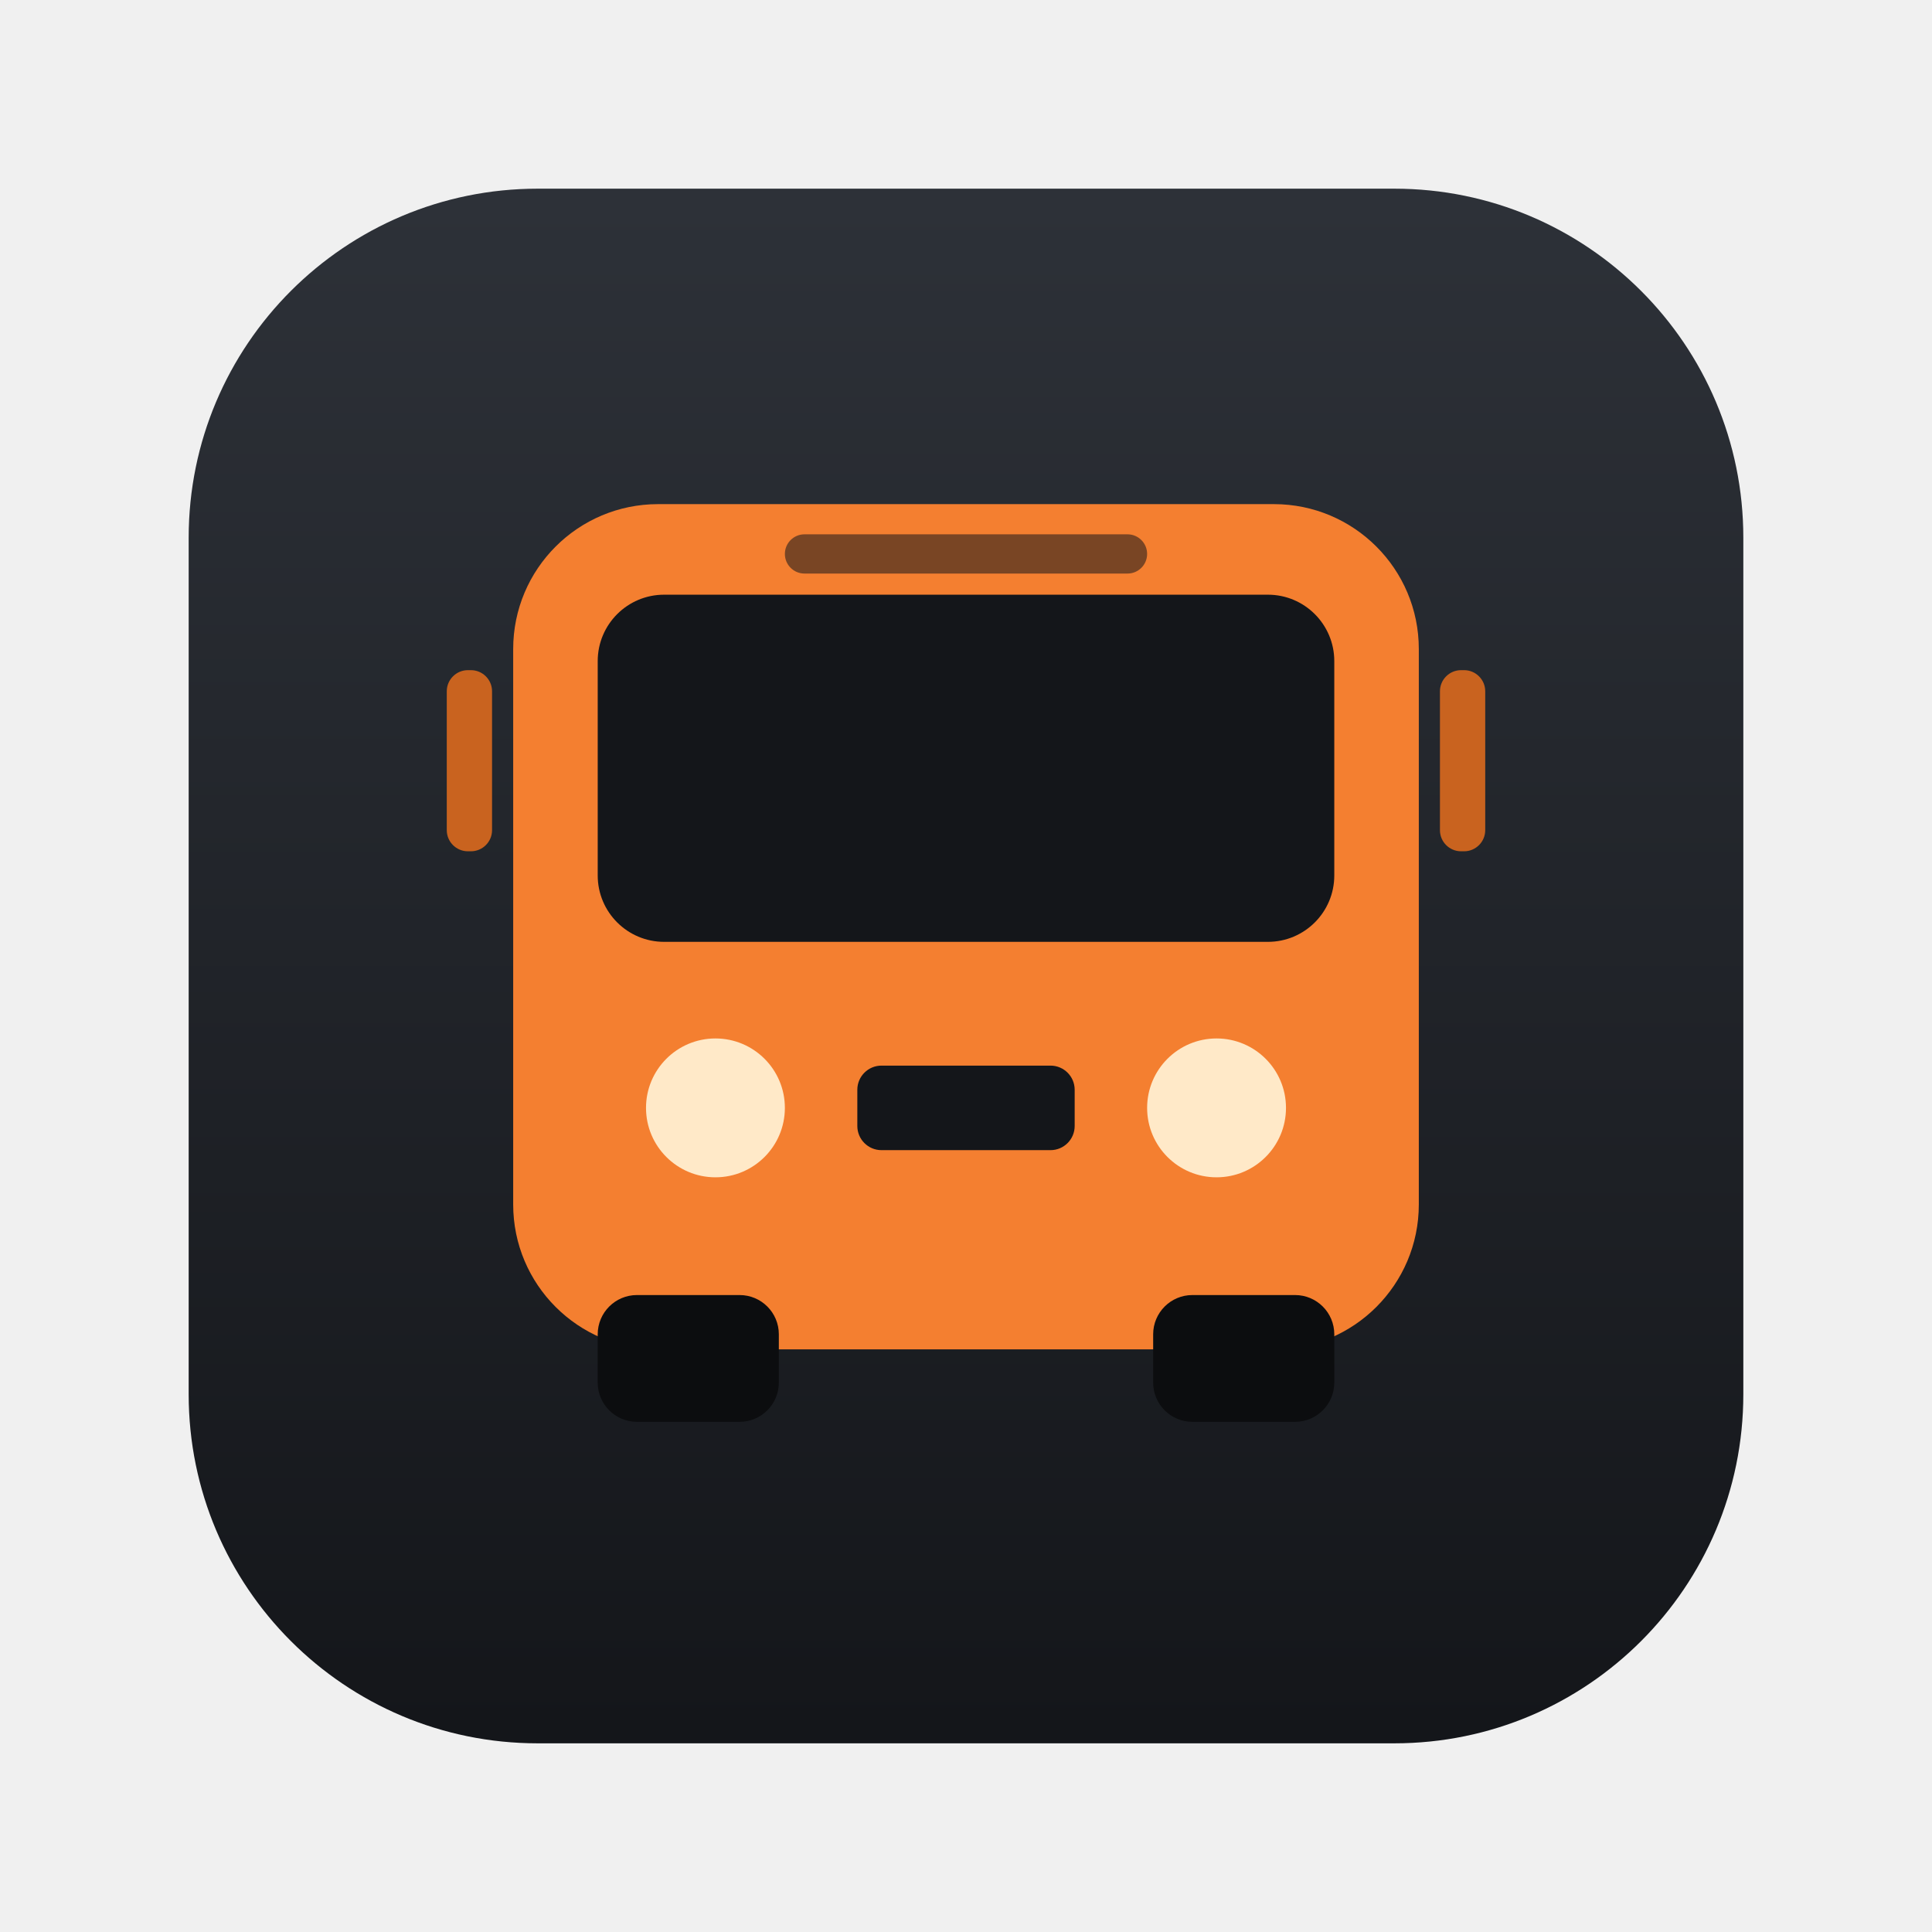
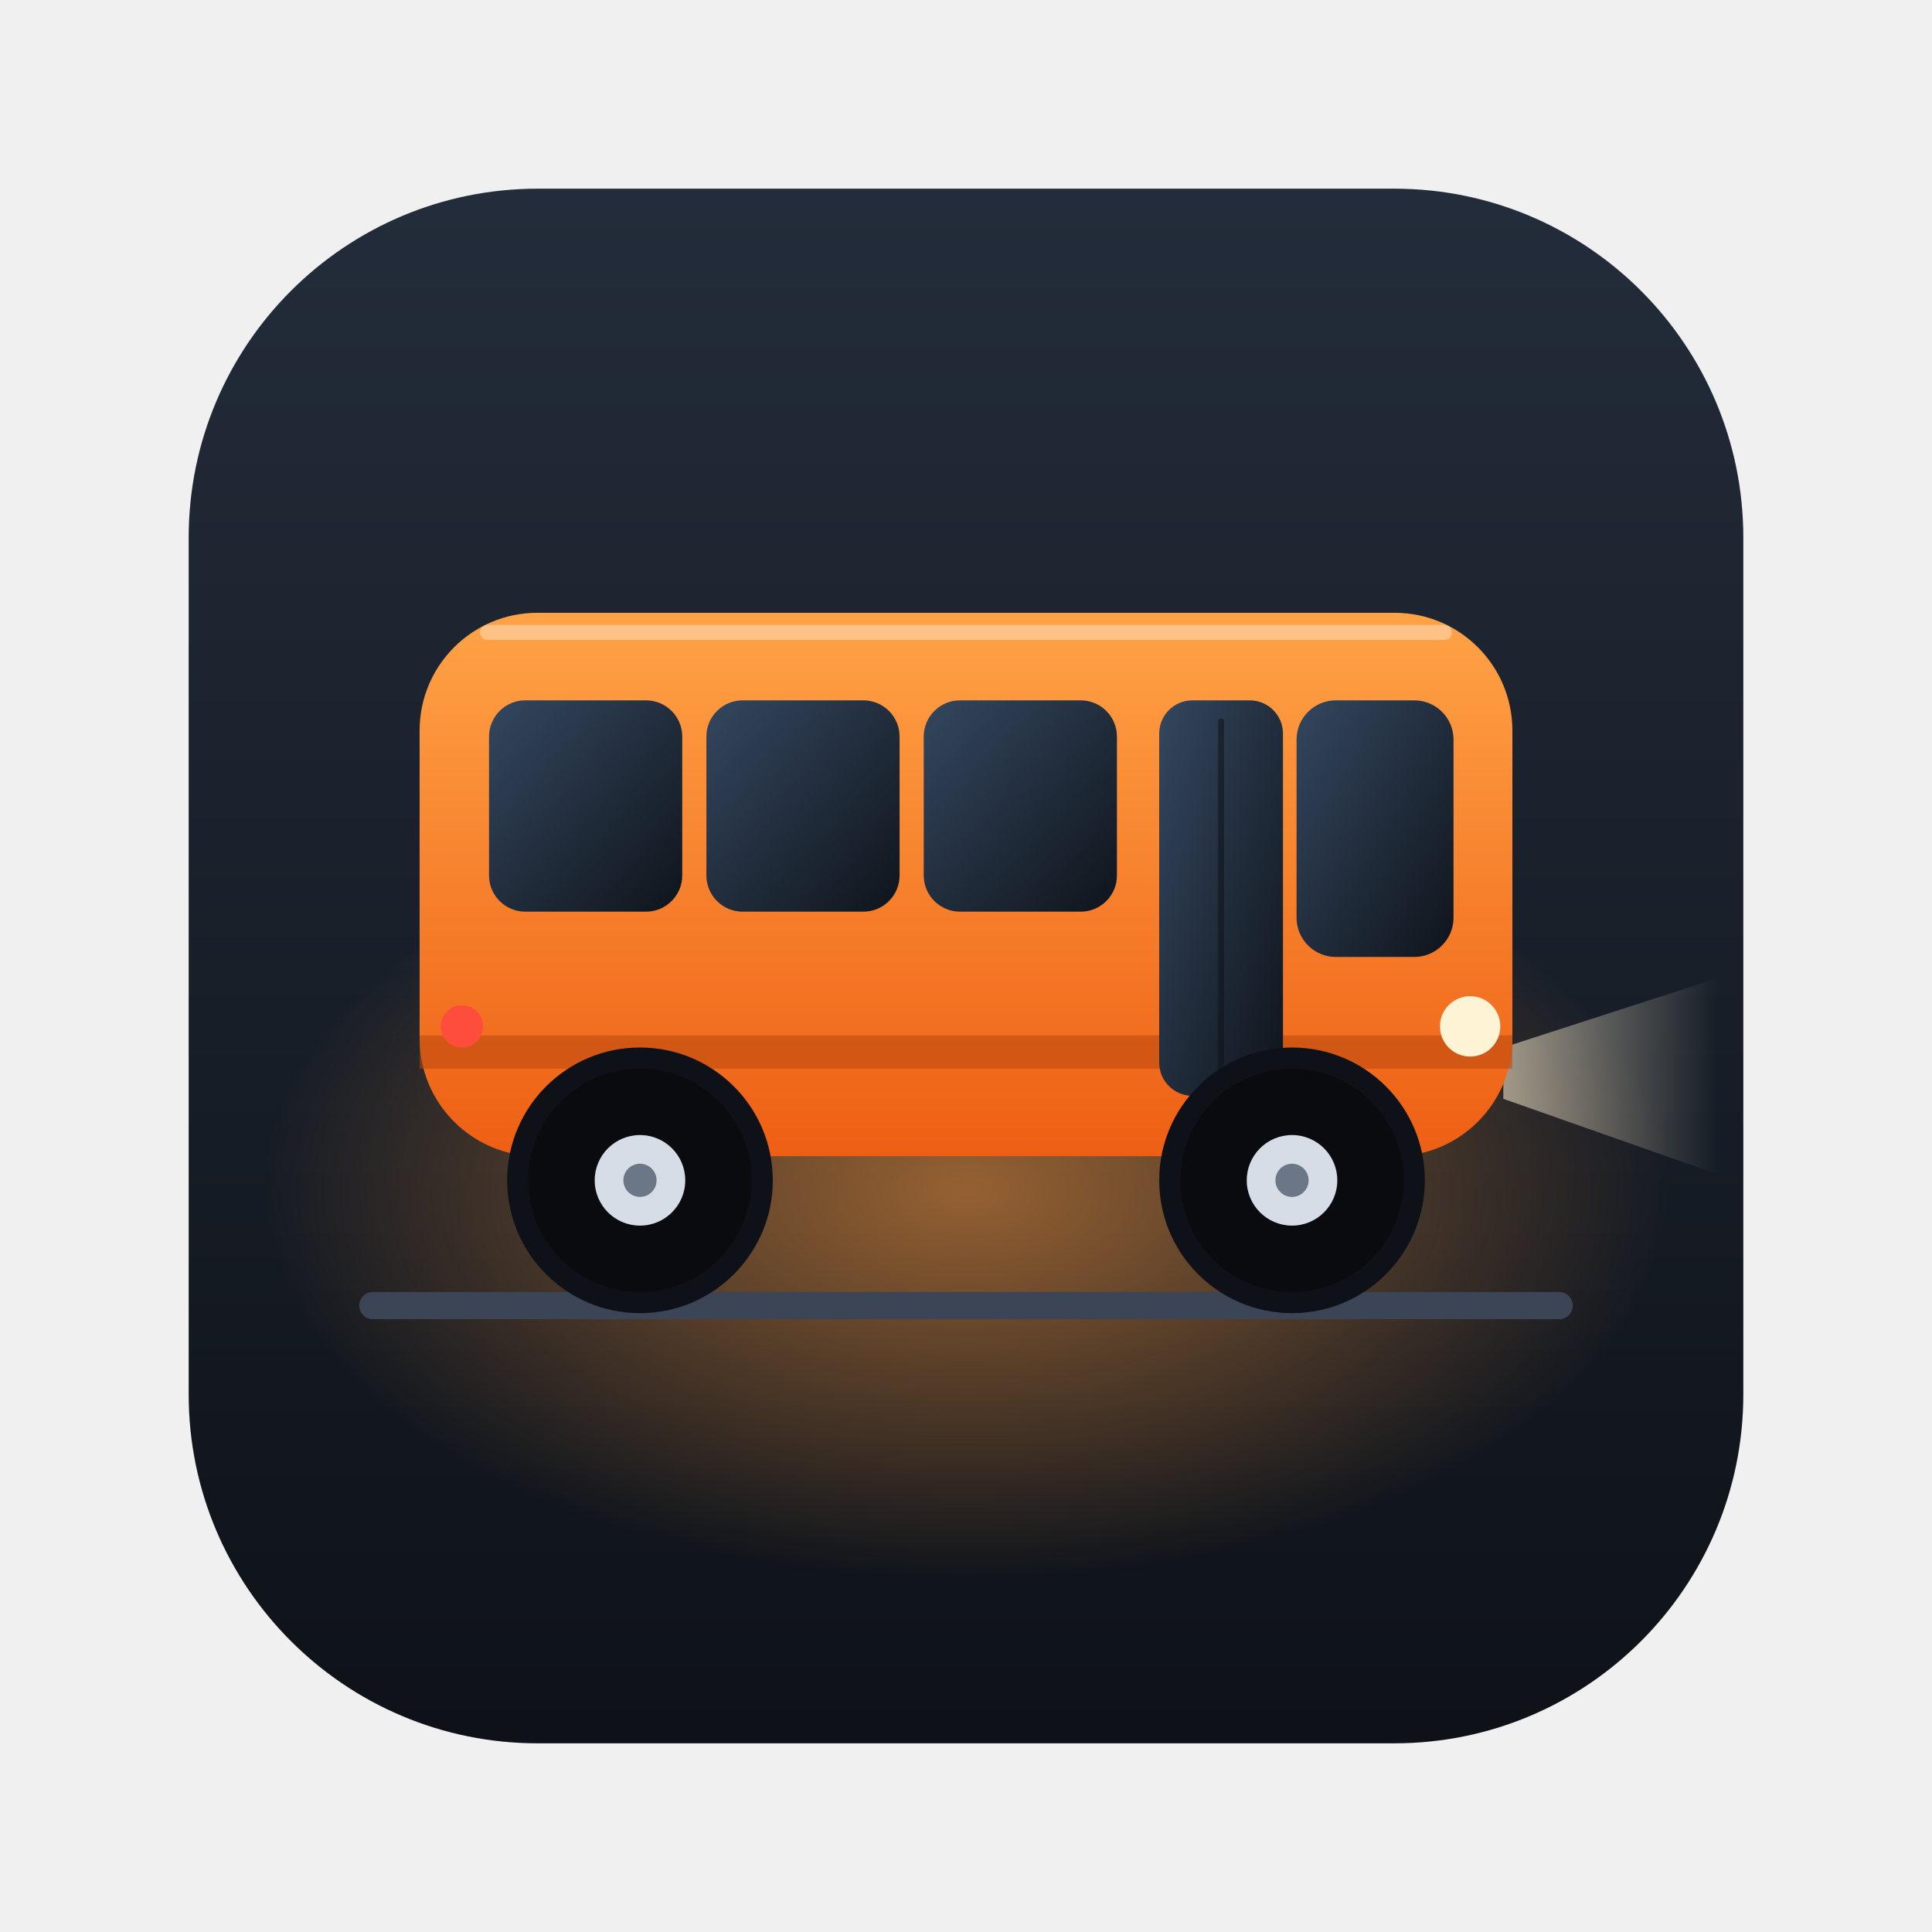
<svg xmlns="http://www.w3.org/2000/svg" width="1024" height="1024" viewBox="0 0 1024 1024">
  <defs>
    <linearGradient id="bg" x1="0" y1="0" x2="0" y2="1">
-       <stop offset="0" stop-color="#2d3138" />
-       <stop offset="1" stop-color="#14161a" />
+       <stop offset="0" stop-color="#232c3a" />
+       <stop offset="1" stop-color="#0e1218" />
+     </linearGradient>
+     <radialGradient id="glow" cx="0.5" cy="0.5" r="0.5">
+       <stop offset="0" stop-color="#ff9a3d" stop-opacity=".55" />
+       <stop offset="1" stop-color="#ff9a3d" stop-opacity="0" />
+     </radialGradient>
+     <linearGradient id="body" x1="0" y1="0" x2="0" y2="1">
+       <stop offset="0" stop-color="#ffa347" />
+       <stop offset="1" stop-color="#ee5f14" />
+     </linearGradient>
+     <linearGradient id="glass" x1="0" y1="0" x2="1" y2="1">
+       <stop offset="0" stop-color="#34475f" />
+       <stop offset="1" stop-color="#0f141b" />
+     </linearGradient>
+     <linearGradient id="beam" x1="0" y1="0" x2="1" y2="0">
+       <stop offset="0" stop-color="#fff3d6" stop-opacity=".55" />
+       <stop offset="1" stop-color="#fff3d6" stop-opacity="0" />
    </linearGradient>
  </defs>
+   <clipPath id="sq">
+     <rect x="100" y="100" width="824" height="824" rx="185" />
+   </clipPath>
  <rect x="100" y="100" width="824" height="824" rx="185" fill="url(#bg)" />
-   <g transform="translate(512 512) scale(0.8) translate(-512 -512)">
-     <g id="bus">
-       <rect x="212" y="206" width="600" height="560" rx="96" fill="#f47f30" />
-       <rect x="268" y="266" width="488" height="230" rx="44" fill="#14161a" />
-       <rect x="392" y="226" width="240" height="26" rx="13" fill="#14161a" opacity=".55" />
-       <circle cx="346" cy="606" r="46" fill="#ffe9c8" />
-       <circle cx="678" cy="606" r="46" fill="#ffe9c8" />
-       <rect x="440" y="578" width="144" height="56" rx="16" fill="#14161a" />
-       <rect x="268" y="730" width="120" height="84" rx="26" fill="#0c0d0f" />
-       <rect x="636" y="730" width="120" height="84" rx="26" fill="#0c0d0f" />
-       <rect x="168" y="316" width="30" height="120" rx="14" fill="#c9631f" />
-       <rect x="826" y="316" width="30" height="120" rx="14" fill="#c9631f" />
+   <g clip-path="url(#sq)">
+     <g transform="translate(512 512) scale(0.8) translate(-512 -552)">
+       <g id="bus">
+         <ellipse cx="512" cy="700" rx="470" ry="260" fill="url(#glow)" />
+         <polygon points="868,606 1010,560 1010,690 868,640" fill="url(#beam)" />
+         <rect x="110" y="768" width="804" height="18" rx="9" fill="#3b4556" />
+         <rect x="150" y="318" width="724" height="360" rx="78" fill="url(#body)" />
+         <rect x="190" y="326" width="644" height="10" rx="5" fill="#fff" opacity=".35" />
+         <rect x="150" y="598" width="724" height="22" fill="#b8460c" opacity=".55" />
+         <rect x="196" y="376" width="128" height="140" rx="24" fill="url(#glass)" />
+         <rect x="340" y="376" width="128" height="140" rx="24" fill="url(#glass)" />
+         <rect x="484" y="376" width="128" height="140" rx="24" fill="url(#glass)" />
+         <rect x="640" y="376" width="82" height="262" rx="22" fill="url(#glass)" />
+         <rect x="731" y="376" width="104" height="170" rx="26" fill="url(#glass)" />
+         <rect x="679" y="388" width="4" height="238" rx="2" fill="#0f141b" opacity=".6" />
+         <circle cx="846" cy="592" r="20" fill="#fff3d6" />
+         <circle cx="178" cy="592" r="14" fill="#ff4d3d" />
+         <circle cx="296" cy="694" r="88" fill="#0e1218" />
+         <circle cx="728" cy="694" r="88" fill="#0e1218" />
+         <circle cx="296" cy="694" r="74" fill="#090b0e" />
+         <circle cx="728" cy="694" r="74" fill="#090b0e" />
+         <circle cx="296" cy="694" r="30" fill="#d7dde6" />
+         <circle cx="728" cy="694" r="30" fill="#d7dde6" />
+         <circle cx="296" cy="694" r="11" fill="#6b7686" />
+         <circle cx="728" cy="694" r="11" fill="#6b7686" />
+       </g>
    </g>
  </g>
</svg>
